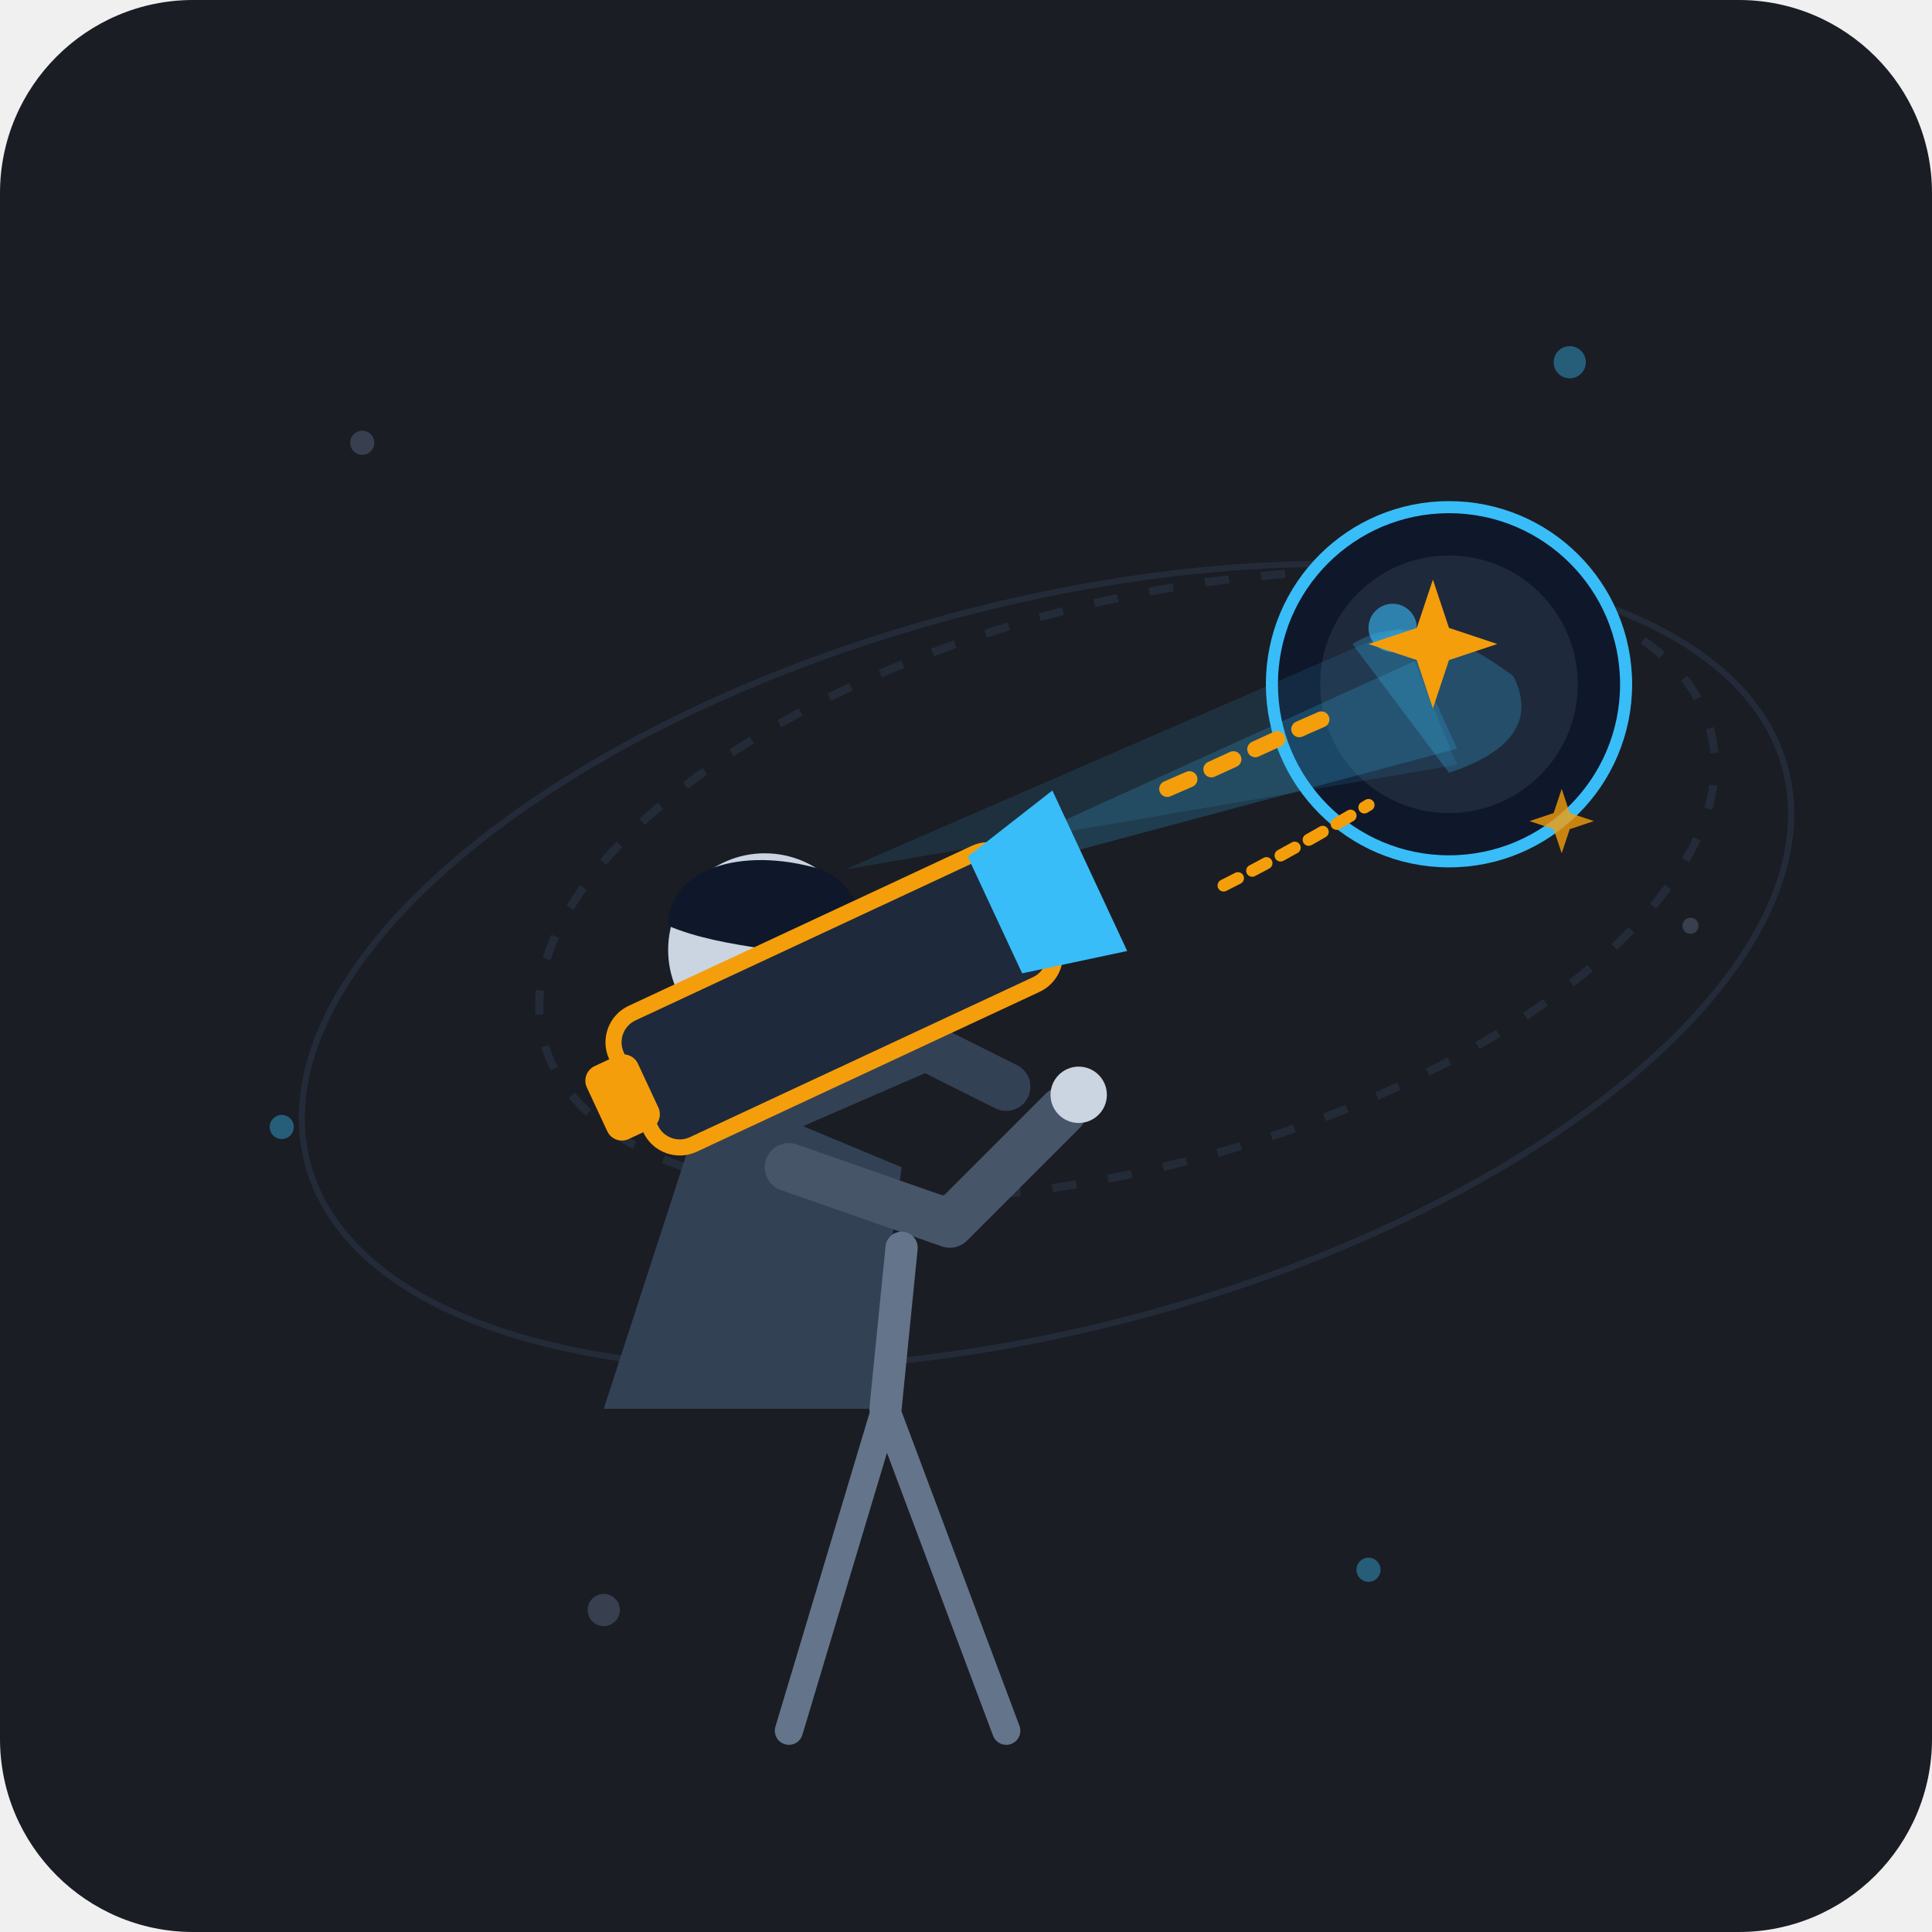
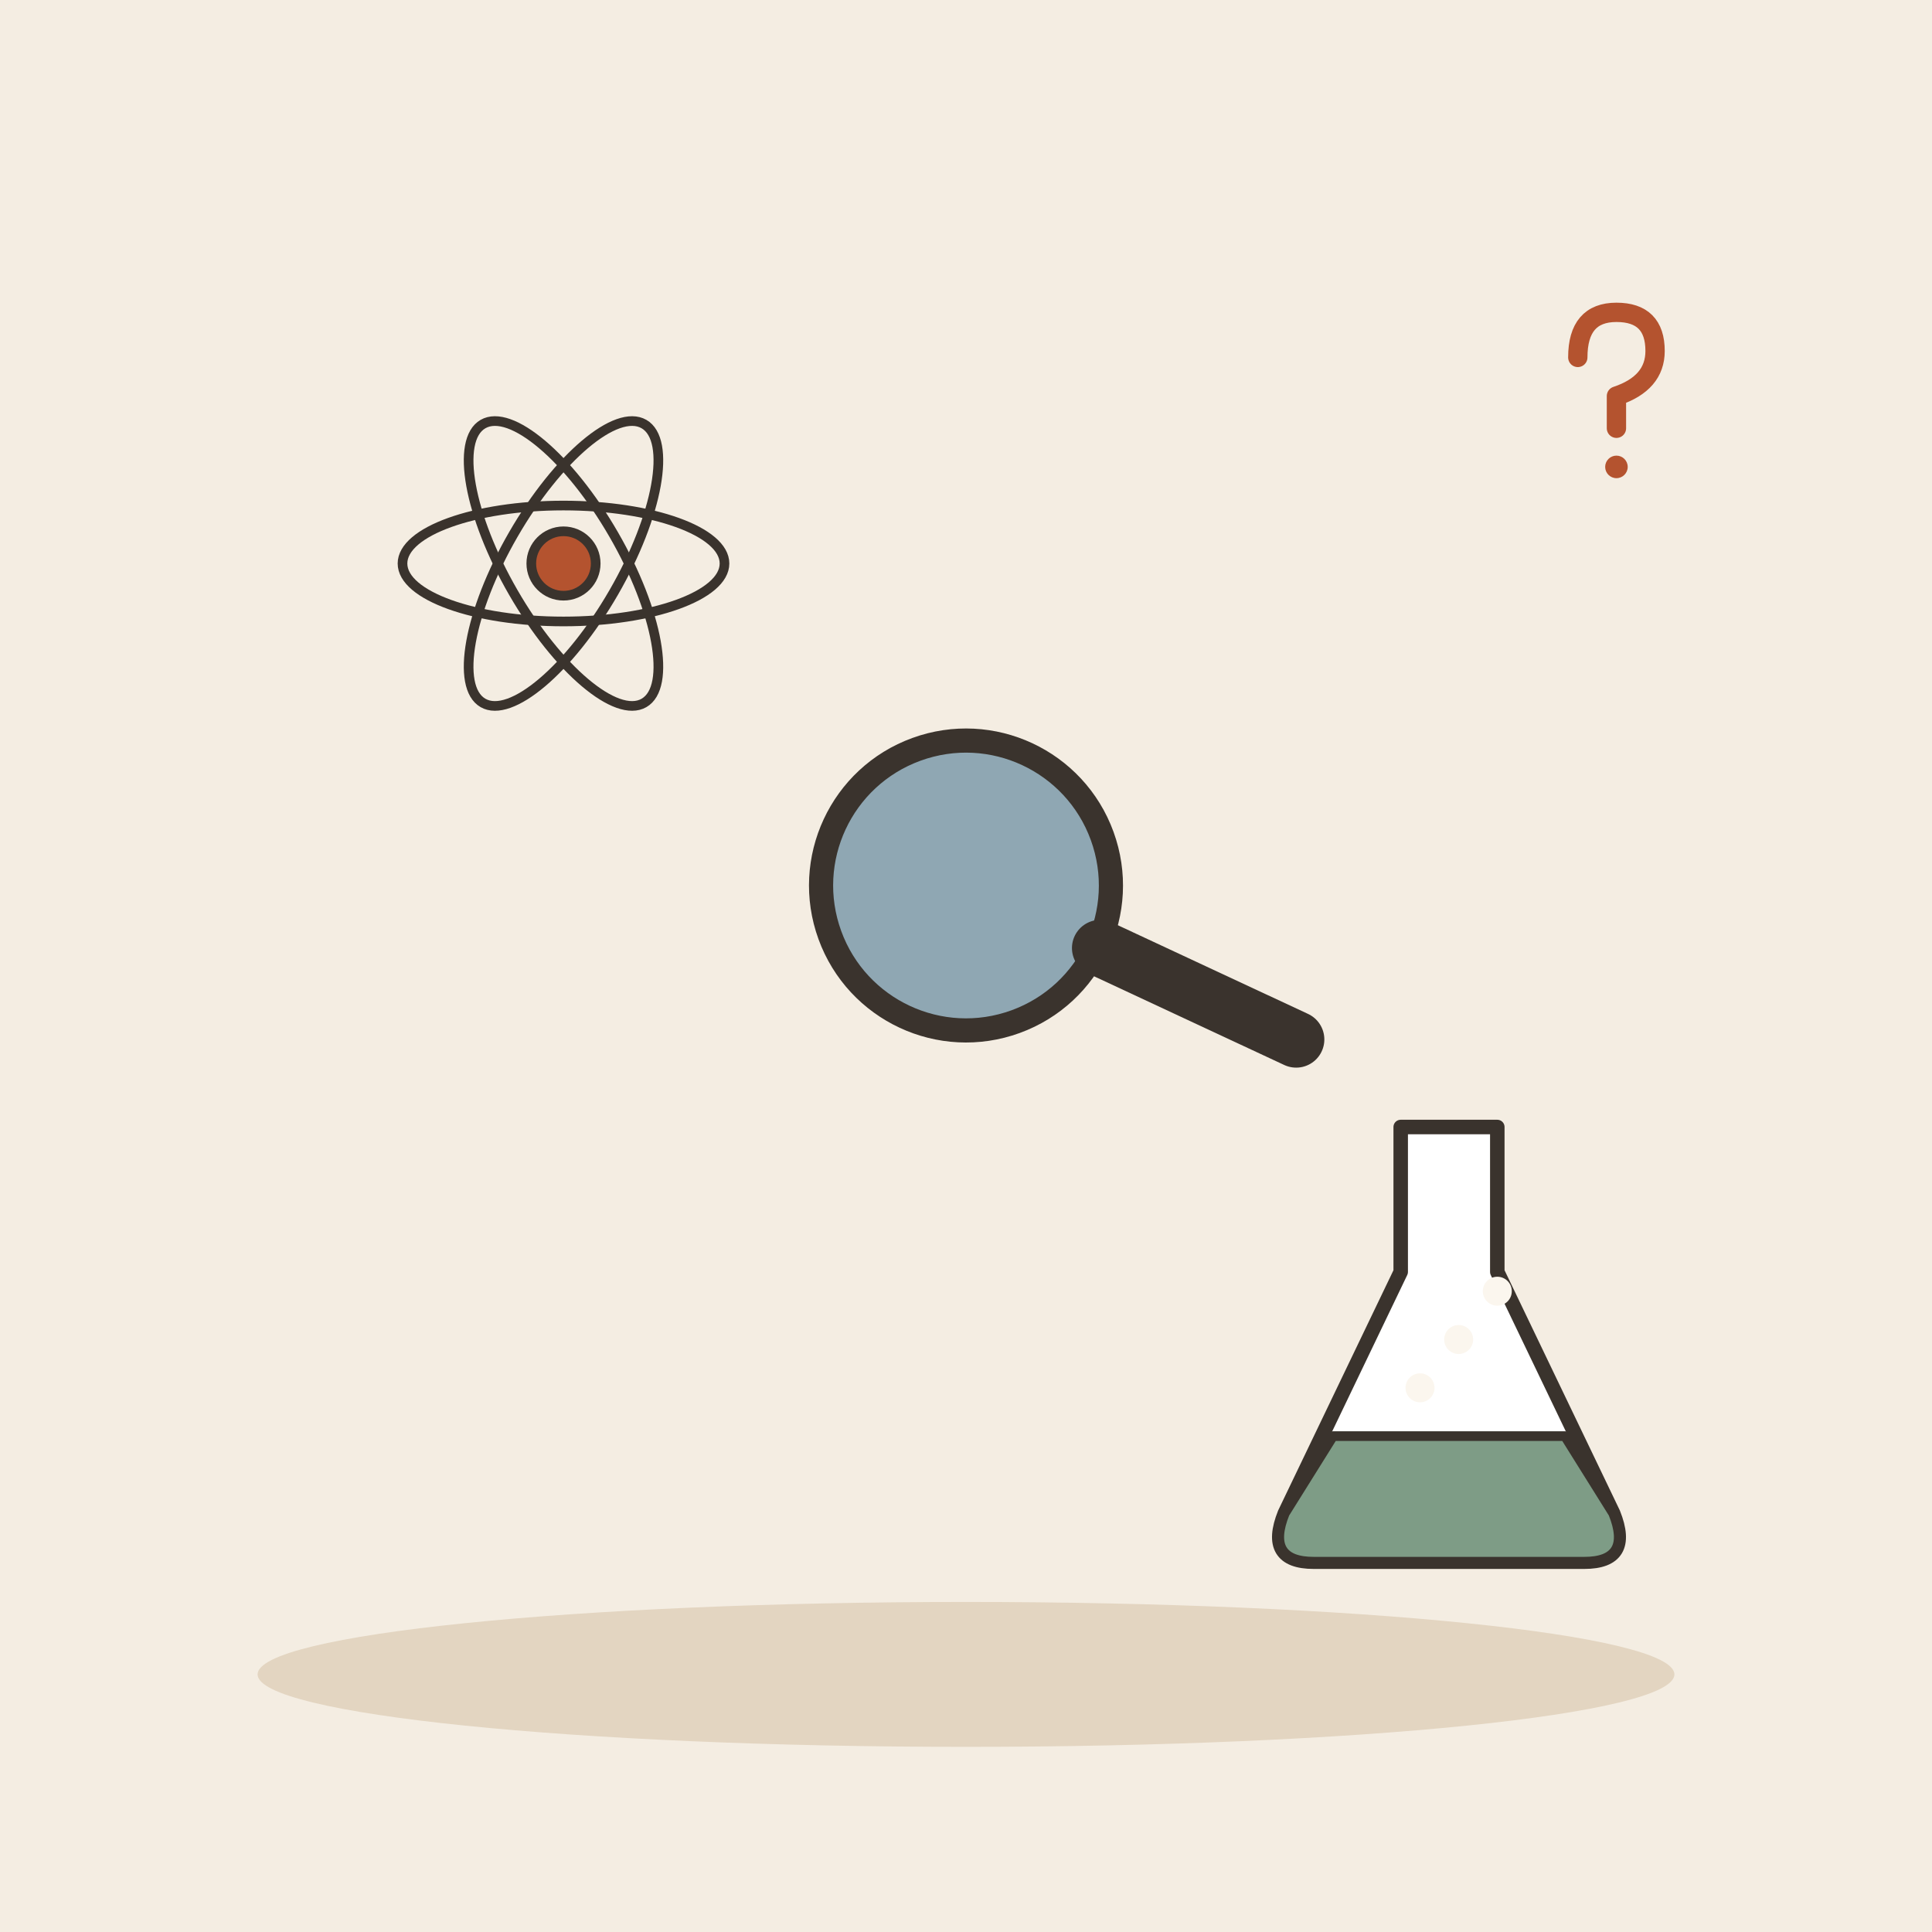
- <svg xmlns="http://www.w3.org/2000/svg" width="240" height="240" viewBox="0 0 240 240">
-   <rect width="240" height="240" rx="24" fill="#1A1D24" />
-   <g opacity="0.4">
-     <circle cx="45" cy="55" r="1.5" fill="#64748B" />
-     <circle cx="195" cy="45" r="2" fill="#38BDF8" />
-     <circle cx="210" cy="115" r="1" fill="#64748B" />
-     <circle cx="35" cy="140" r="1.5" fill="#38BDF8" />
-     <circle cx="75" cy="200" r="2" fill="#64748B" />
-     <circle cx="170" cy="195" r="1.5" fill="#38BDF8" />
-     <ellipse cx="140" cy="110" rx="75" ry="35" fill="none" stroke="#334155" stroke-width="1" stroke-dasharray="3 4" transform="rotate(-15 140 110)" />
-     <ellipse cx="130" cy="120" rx="95" ry="45" fill="none" stroke="#334155" stroke-width="0.75" transform="rotate(-15 130 120)" />
+ <svg xmlns="http://www.w3.org/2000/svg" viewBox="0 0 240 240" data-style="editorial">
+   <rect width="240" height="240" fill="#F4EDE2" />
+   <ellipse cx="120" cy="208" rx="88" ry="9" fill="#E3D5C1" />
+   <g transform="translate(120 110) rotate(-20)">
+     <circle cx="0" cy="0" r="18" fill="#8FA7B3" stroke="#3A332D" stroke-width="3" stroke-linecap="round" stroke-linejoin="round" />
+     <path d="M13 13L32 32" stroke="#3A332D" stroke-width="7" stroke-linecap="round" fill="none" />
  </g>
-   <circle cx="180" cy="85" r="22" fill="#0F172A" stroke="#38BDF8" stroke-width="1.5" />
-   <circle cx="180" cy="85" r="16" fill="#1E293B" />
-   <path d="M168 80 Q176 75 188 84 Q192 92 180 96 Z" fill="#38BDF8" opacity="0.25" />
-   <circle cx="173" cy="78" r="3" fill="#38BDF8" opacity="0.6" />
-   <polygon points="105,108 174,78 181,95" fill="#38BDF8" opacity="0.12" />
-   <polygon points="110,112 176,82 181,93" fill="#38BDF8" opacity="0.2" />
-   <path d="M75 175 L88 135 L112 145 L108 175 Z" fill="#334155" />
-   <circle cx="95" cy="118" r="12" fill="#CBD5E1" />
-   <path d="M83 115 C83 108 92 105 102 108 C107 110 108 116 107 120 C100 118 90 118 83 115 Z" fill="#0F172A" />
-   <path d="M92 140 L115 130 L125 135" fill="none" stroke="#334155" stroke-width="6" stroke-linecap="round" stroke-linejoin="round" />
-   <path d="M98 145 L118 152 L132 138" fill="none" stroke="#475569" stroke-width="6" stroke-linecap="round" stroke-linejoin="round" />
-   <circle cx="134" cy="136" r="3.5" fill="#CBD5E1" />
-   <path d="M110 175 L98 215" fill="none" stroke="#64748B" stroke-width="3.5" stroke-linecap="round" />
-   <path d="M110 175 L125 215" fill="none" stroke="#64748B" stroke-width="3.5" stroke-linecap="round" />
-   <path d="M110 175 L112 155" fill="none" stroke="#64748B" stroke-width="4" stroke-linecap="round" />
-   <g transform="rotate(-25 110 120)">
-     <rect x="75" y="112" width="55" height="18" rx="4" fill="#1E293B" stroke="#F59E0B" stroke-width="2" />
-     <rect x="70" y="116" width="7" height="10" rx="2" fill="#F59E0B" />
-     <path d="M125 112 L138 109 L138 131 L125 128 Z" fill="#38BDF8" />
+   <g transform="translate(70 70) scale(0.4 0.4)">
+     <ellipse cx="0" cy="0" rx="50" ry="18" fill="none" stroke="#3A332D" stroke-linecap="round" stroke-linejoin="round" transform="rotate(0)" stroke-width="3" />
+     <ellipse cx="0" cy="0" rx="50" ry="18" fill="none" stroke="#3A332D" stroke-linecap="round" stroke-linejoin="round" transform="rotate(60)" stroke-width="3" />
+     <ellipse cx="0" cy="0" rx="50" ry="18" fill="none" stroke="#3A332D" stroke-linecap="round" stroke-linejoin="round" transform="rotate(120)" stroke-width="3" />
+     <circle cx="0" cy="0" r="10" fill="#B4532F" stroke="#3A332D" stroke-width="3" stroke-linecap="round" stroke-linejoin="round" />
  </g>
-   <path d="M145 98 C152 95 158 92 165 89" fill="none" stroke="#F59E0B" stroke-width="2" stroke-linecap="round" stroke-dasharray="3 3" />
-   <path d="M152 110 C158 107 165 103 170 100" fill="none" stroke="#F59E0B" stroke-width="1.5" stroke-linecap="round" stroke-dasharray="2 2" />
-   <path d="M178 72 L180 78 L186 80 L180 82 L178 88 L176 82 L170 80 L176 78 Z" fill="#F59E0B" />
-   <path d="M194 98 L195 101 L198 102 L195 103 L194 106 L193 103 L190 102 L193 101 Z" fill="#F59E0B" opacity="0.8" />
+   <g transform="translate(180 170) scale(0.6 0.6)">
+     <path d="M-10 -50L10 -50L10 -20L34 30Q38 40 28 40L-28 40Q-38 40 -34 30L-10 -20Z" fill="#FFFFFF" stroke="#3A332D" stroke-width="3" stroke-linecap="round" stroke-linejoin="round" />
+     <path d="M-24 14L24 14L34 30Q38 40 28 40L-28 40Q-38 40 -34 30Z" fill="#7E9C86" stroke="#3A332D" stroke-width="2" stroke-linecap="round" stroke-linejoin="round" />
+     <circle cx="-6" cy="4" r="3" fill="#FBF6EE" />
+     <circle cx="2" cy="-6" r="3" fill="#FBF6EE" />
+     <circle cx="10" cy="-16" r="3" fill="#FBF6EE" />
+   </g>
+   <g transform="translate(200 50) scale(0.4 0.4)">
+     <path d="M-10 -14Q-10 -28 2 -28Q14 -28 14 -16Q14 -6 2 -2L2 8" fill="none" stroke="#B4532F" stroke-width="6" stroke-linecap="round" stroke-linejoin="round" />
+     <circle cx="2" cy="20" r="3.5" fill="#B4532F" />
+   </g>
</svg>
